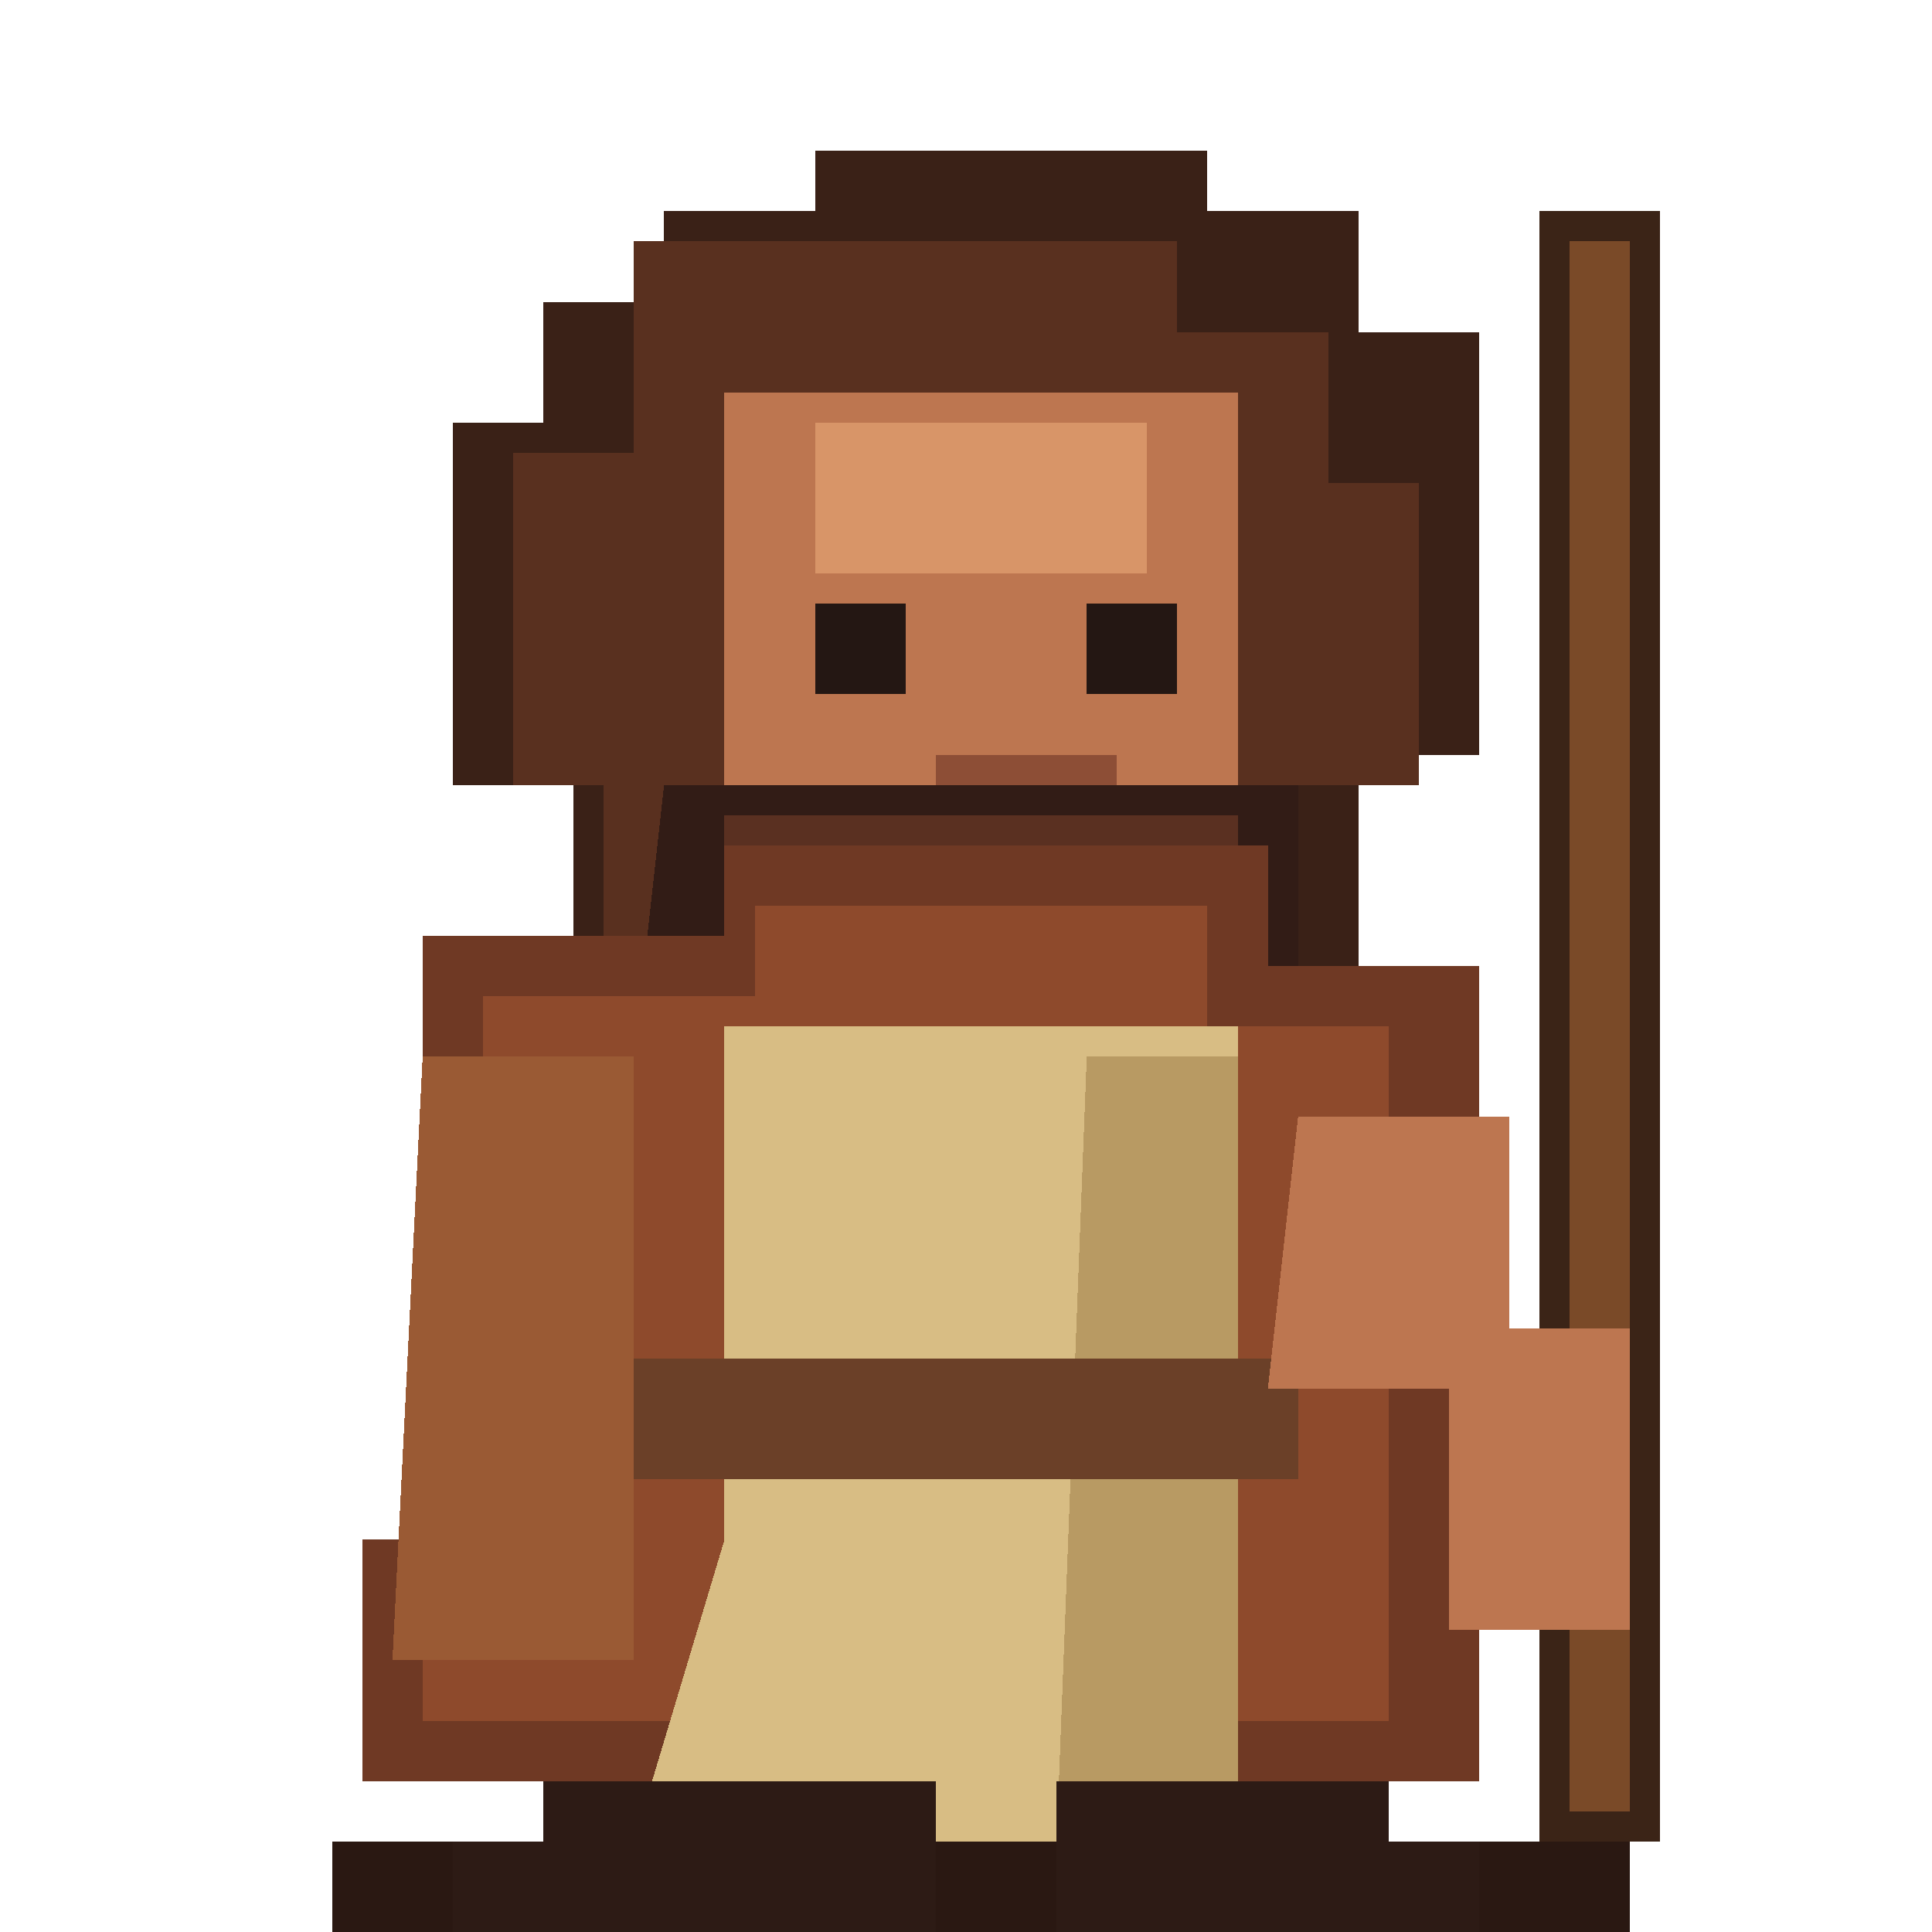
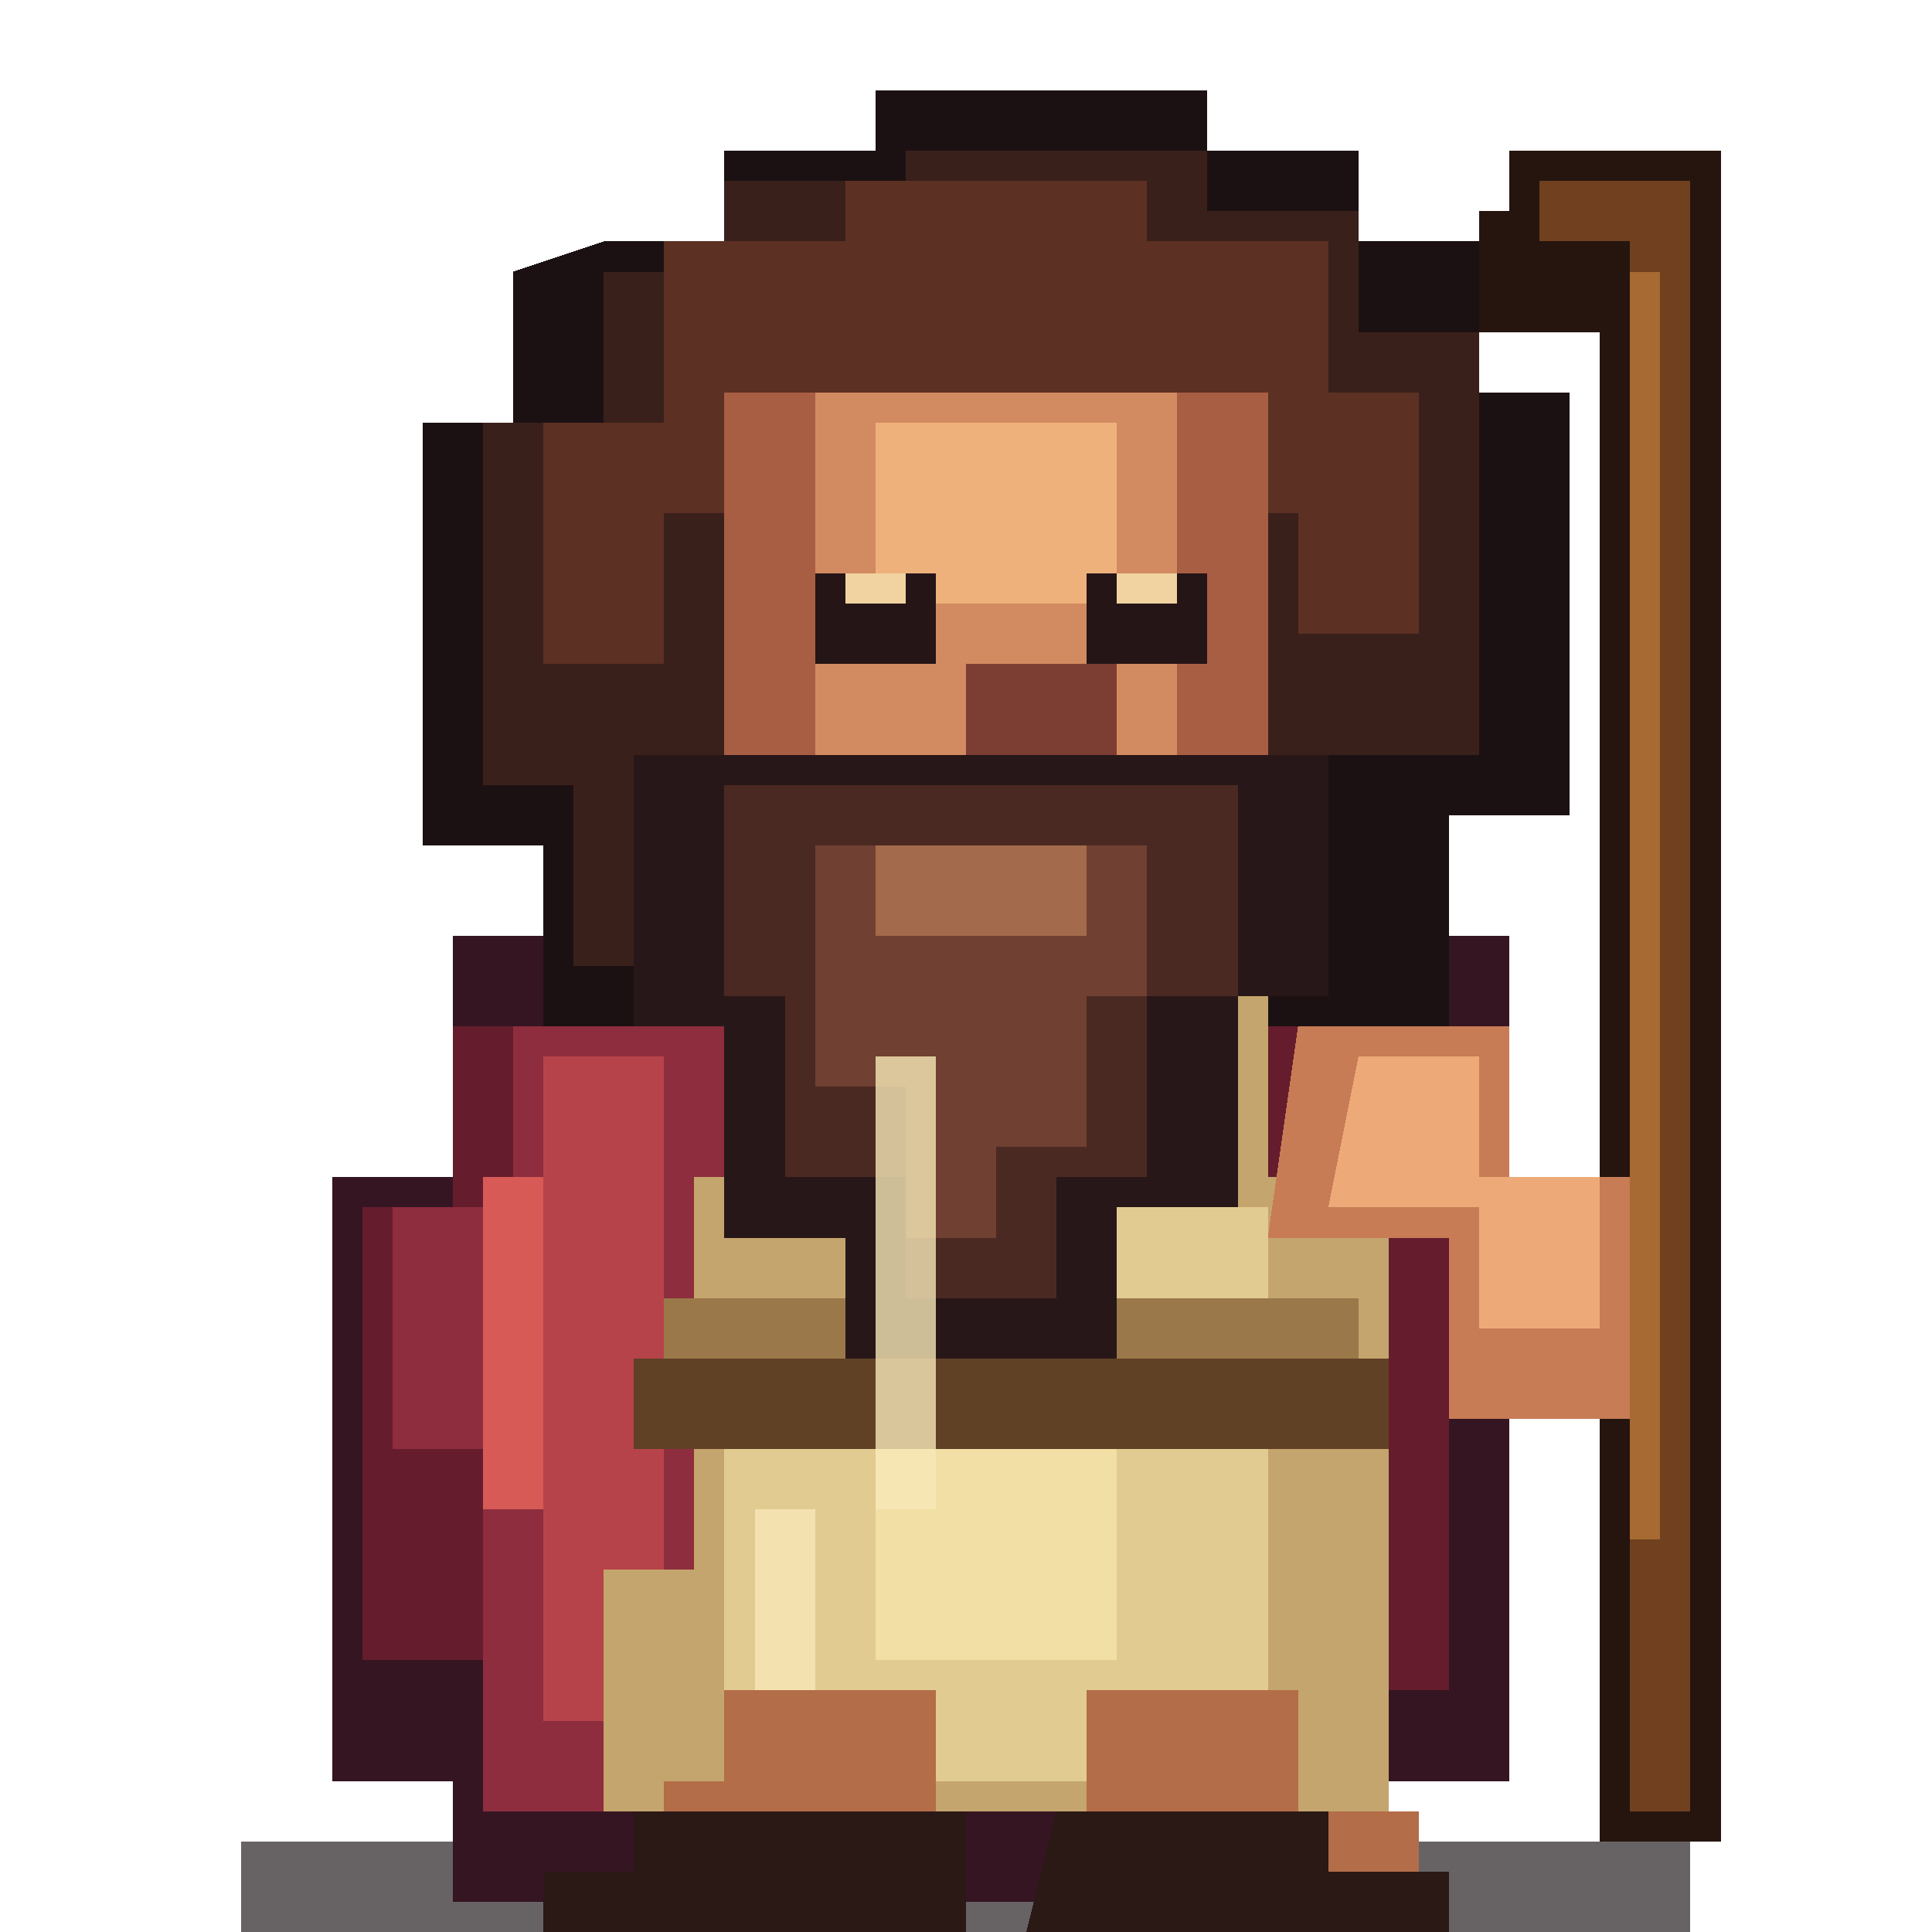
<svg xmlns="http://www.w3.org/2000/svg" width="64" height="64" viewBox="0 0 64 64" shape-rendering="crispEdges">
  <g>
-     <path fill="#2a1812" d="M11 61h43v3H11z" />
-     <path fill="#3b2417" d="M51 7h4v54h-4z" />
-     <path fill="#7a4a28" d="M52 8h2v52h-2z" />
-     <path fill="#3a2117" d="M18 10h4V7h5V5h13v2h5v4h4v14h-4v8h-5V19H24v14h-5v-7h-4V14h3z" />
-     <path fill="#59301f" d="M21 8h18v3h5v5h3v10h-5v6h-4V18H25v15h-5v-7h-3V15h4z" />
-     <path fill="#bd7650" d="M24 13h17v16H24z" />
-     <path fill="#d89568" d="M27 14h11v5H27z" />
-     <path fill="#241713" d="M27 20h3v3h-3zM36 20h3v3h-3z" />
-     <path fill="#8d4e36" d="M31 25h6v3h-6z" />
-     <path fill="#321c16" d="M22 26h21v9h-3v7h-4v5H28v-5h-4v-7h-3z" />
-     <path fill="#5a3021" d="M24 27h17v7h-3v7h-4v4h-4v-4h-4v-7h-2z" />
-     <path fill="#6f3924" d="M14 31h10v-3h18v4h7v27H12v-8h2z" />
-     <path fill="#8e4a2c" d="M16 33h9v-3h15v4h6v23H14v-6h2z" />
-     <path fill="#d8bd84" d="M24 34h17v27H21l3-10z" />
-     <path fill="#b89a63" d="M36 35h5v26h-6z" />
-     <path fill="#6b4028" d="M21 45h22v4H21z" />
-     <path fill="#9a5a34" d="M14 35h7v20h-8z" />
-     <path fill="#bd7650" d="M43 37h7v7h4v10h-6v-8h-6z" />
-     <path fill="#2d1b15" d="M18 59h13v5H15v-3h3zM35 59h11v2h3v3H35z" />
+     <path fill="#160f13" d="M8 61h48v3H8z" opacity=".65" />
+     <path fill="#26150f" d="M53 5h4v56h-4zM50 5h7v3h-7zM49 7h4v4h-4z" />
+     <path fill="#70401f" d="M54 6h2v54h-2zM51 6h5v2h-5z" />
+     <path fill="#a66a32" d="M54 9h1v42h-1z" />
+     <path fill="#351522" d="M15 31h9v-4h19v4h7v28h-6v4H15v-4h-4V39h4z" />
+     <path fill="#651d2d" d="M15 34h8v-4h18v3h7v23h-5v4H16v-5h-4V40h3z" />
+     <path fill="#8d2d3d" d="M17 34h6v-2h6v25h-4v3h-9V48h-3v-8h4z" />
+     <path fill="#b7434a" d="M18 35h4v18h3v4h-7z" />
+     <path fill="#c4a56d" d="M25 31h17v8h4v21H20v-8h3V39h2z" />
+     <path fill="#e2cb91" d="M28 32h11v8h3v19H24V43h4z" />
+     <path fill="#f2dfa6" d="M30 33h7v22h-8V41h1z" />
+     <path fill="#9a7849" d="M22 43h23v4H22z" />
+     <path fill="#604126" d="M21 45h25v3H21z" />
+     <path fill="#b36d48" d="M24 56h7v6h-9v-3h2zM36 56h7v4h4v3H35v-3h1z" />
+     <path fill="#2b1916" d="M21 60h11v4H18v-2h3zM35 60h9v2h4v2H34z" />
+     <path fill="#1c1112" d="M20 8h4V5h5V3h11v2h5v3h4v5h3v14h-4v7h-6V20H24v14h-6v-6h-4V14h3V9z" />
+     <path fill="#3a201b" d="M20 9h4V6h6V5h10v2h5v4h4v14h-5v7h-4V18H24v14h-5v-6h-3V14h4z" />
+     <path fill="#5c3023" d="M22 8h6v-2h10v2h6v5h3v8h-4v-4h-4v-3H27v3h-5v5h-4v-8h4z" />
+     <path fill="#a85e43" d="M24 13h18v15H24z" />
+     <path fill="#d28a61" d="M27 13h12v12H27z" />
+     <path fill="#efb17c" d="M29 14h8v6h-8z" />
+     <path fill="#251517" d="M27 19h4v3h-4zM36 19h4v3h-4z" />
+     <path fill="#f0d3a0" d="M28 19h2v1h-2zM37 19h2v1h-2z" />
+     <path fill="#7c3d32" d="M32 22h5v3h-5z" />
+     <path fill="#281718" d="M21 25h23v8h-3v7h-4v5h-9v-4h-4v-7h-3z" />
+     <path fill="#4b2923" d="M24 26h17v7h-3v6h-3v4h-5v-4h-4v-6h-2z" />
+     <path fill="#704032" d="M27 28h11v5h-2v5h-3v3h-3v-5h-3z" />
+     <path fill="#a36b4b" d="M29 28h7v3h-7z" />
+     <path fill="#c77c55" d="M43 34h7v5h4v8h-6v-6h-6z" />
+     <path fill="#edaa78" d="M45 35h4v4h4v5h-4v-4h-5z" />
+     <path fill="#f7e7b7" d="M29 35h2v15h-2zM25 50h2v6h-2z" opacity=".8" />
+     <path fill="#d75a57" d="M16 39h2v11h-2z" />
  </g>
</svg>
